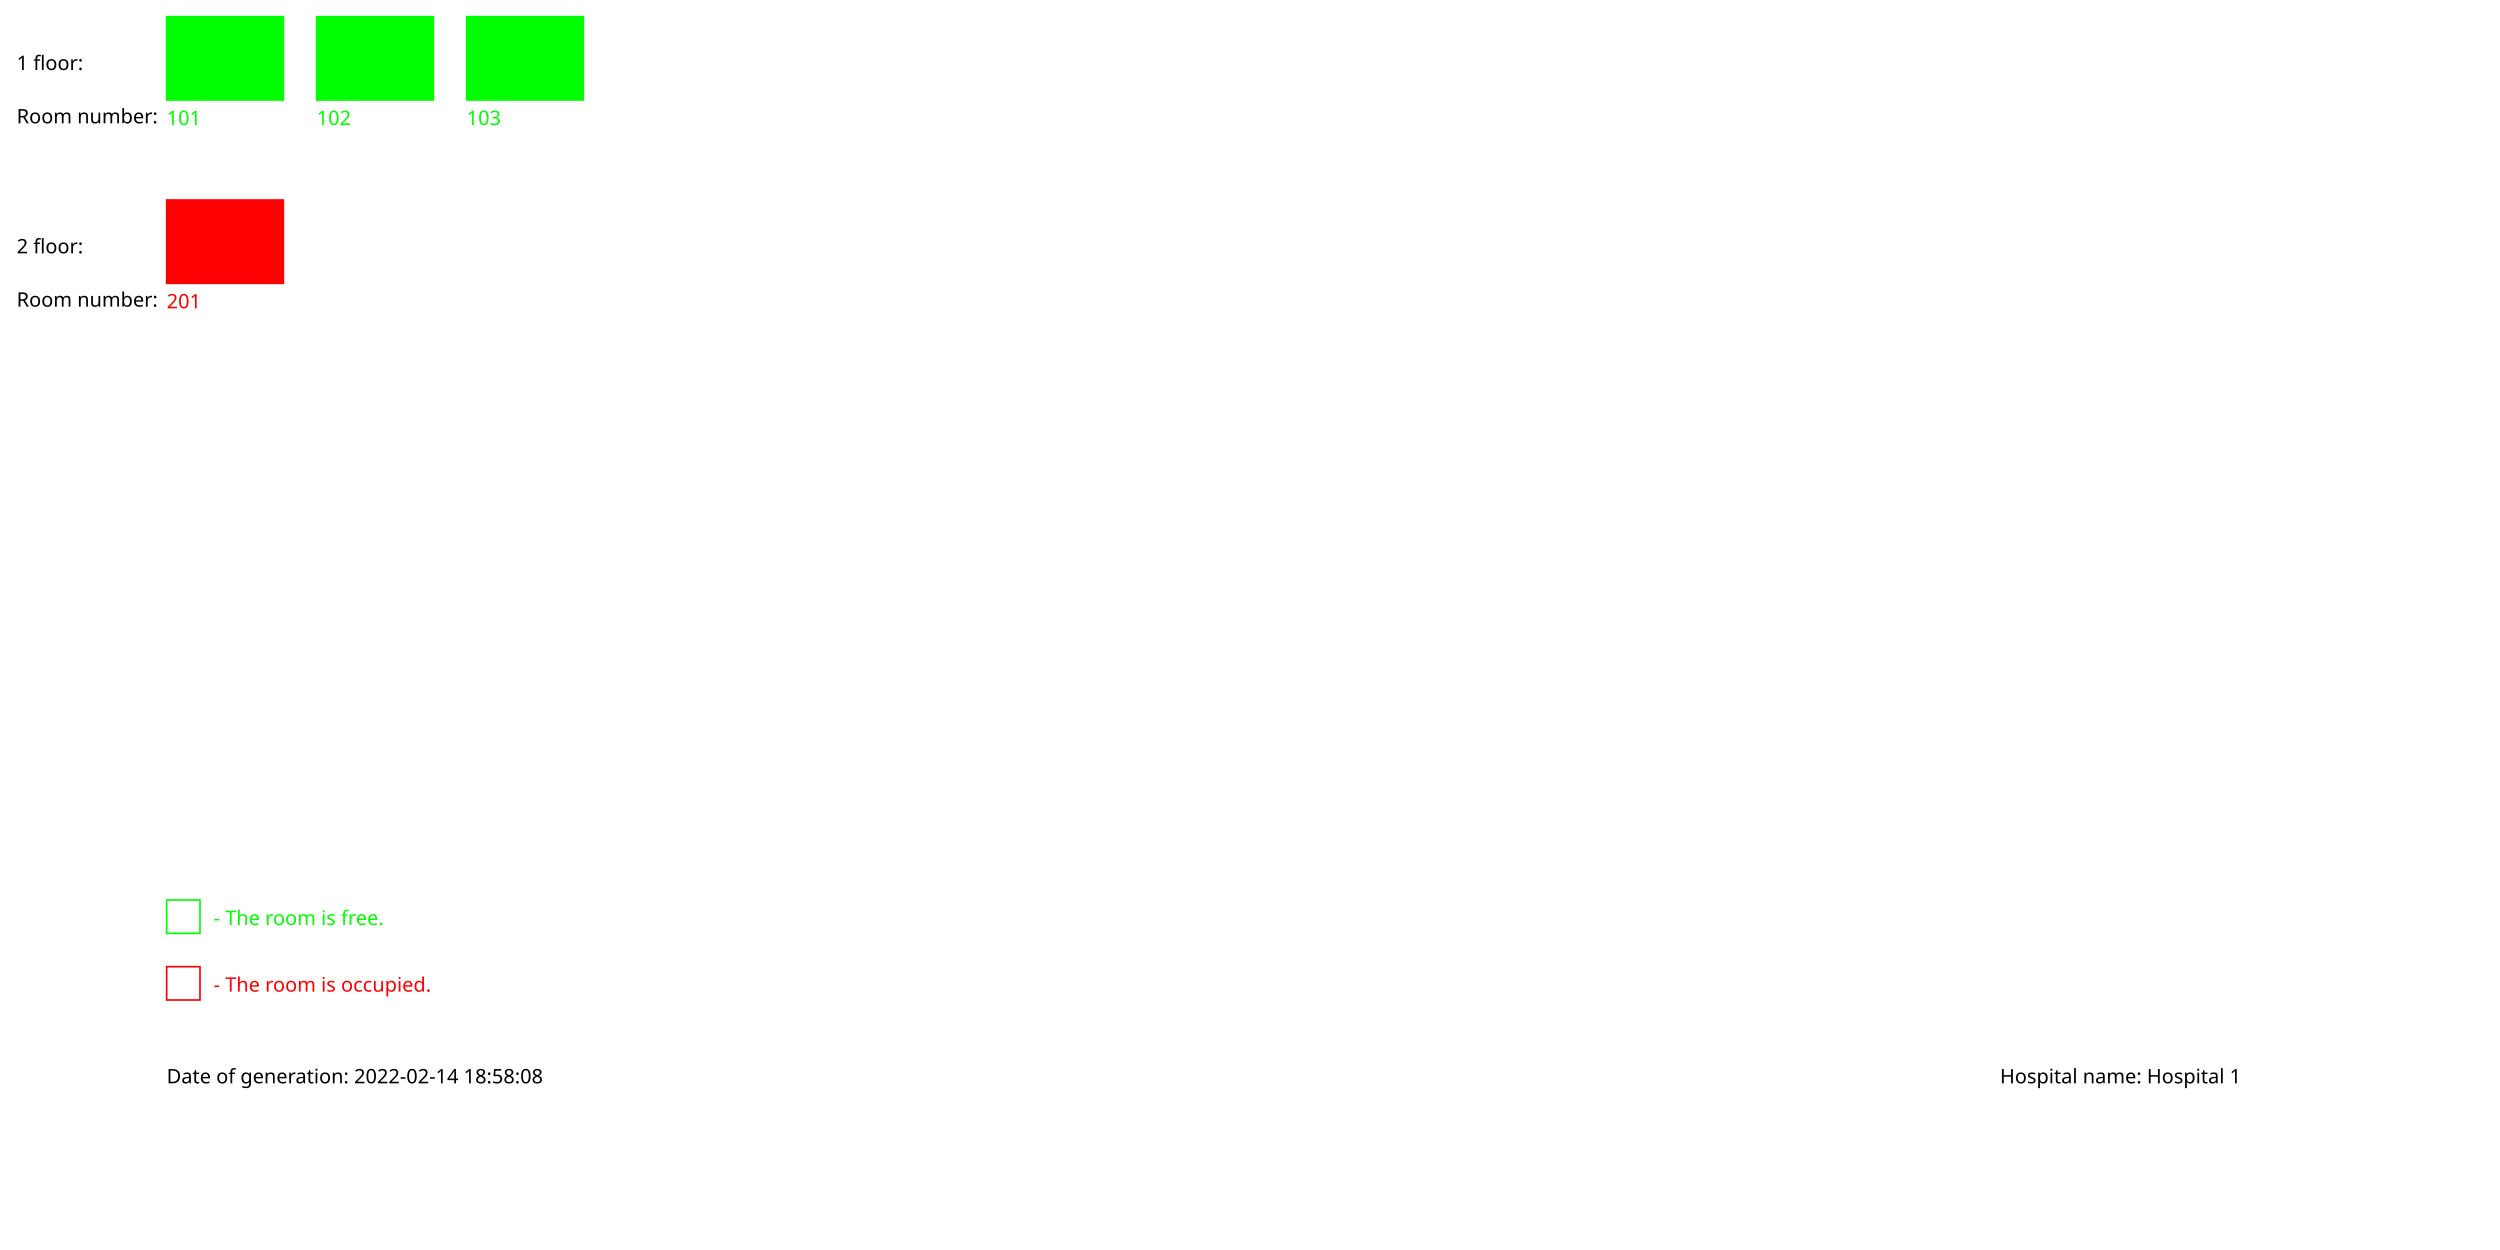
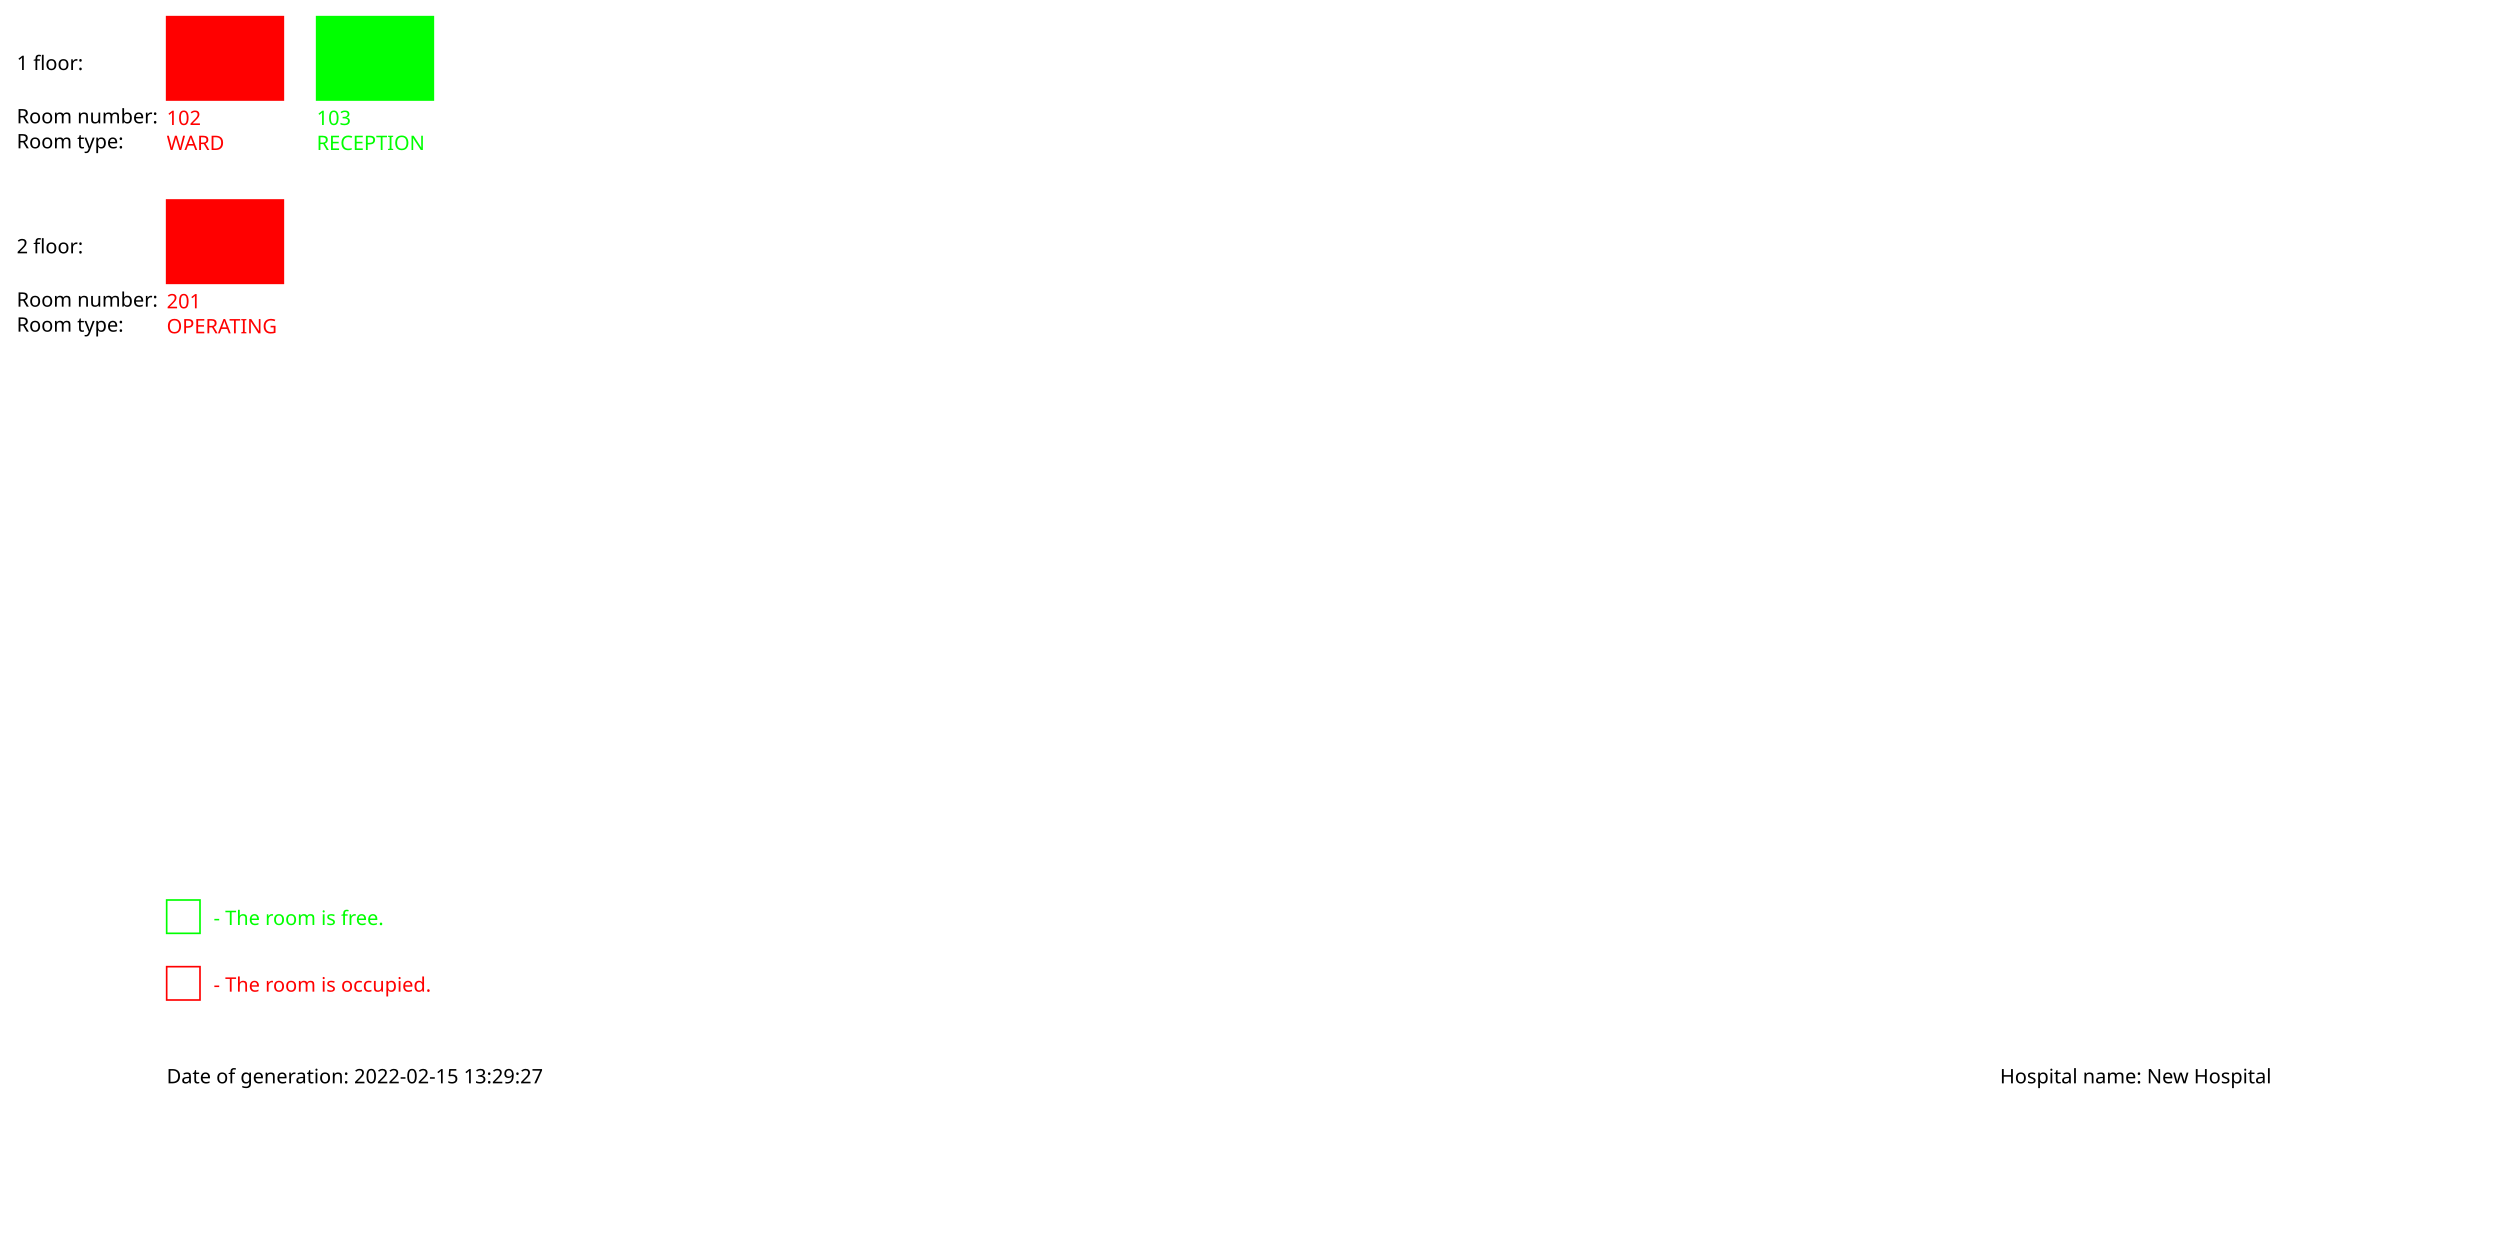
<svg xmlns="http://www.w3.org/2000/svg" stroke-dasharray="none" shape-rendering="auto" font-family="'Dialog'" width="1500" text-rendering="auto" fill-opacity="1" contentScriptType="text/ecmascript" color-interpolation="auto" color-rendering="auto" preserveAspectRatio="xMidYMid meet" font-size="12px" fill="black" stroke="black" image-rendering="auto" stroke-miterlimit="10" zoomAndPan="magnify" version="1.0" stroke-linecap="square" stroke-linejoin="miter" contentStyleType="text/css" font-style="normal" height="750" stroke-width="1" stroke-dashoffset="0" font-weight="normal" stroke-opacity="1">
  <defs id="genericDefs" />
  <g>
    <g>
      <text x="10" xml:space="preserve" y="42" stroke="none">1 floor: </text>
      <text x="10" xml:space="preserve" y="74" stroke="none">Room number: </text>
-       <text fill="lime" x="100" xml:space="preserve" y="75" stroke="none">101</text>
-       <rect fill="none" x="100" width="70" height="50" y="10" stroke="lime" />
-       <rect fill="lime" x="100" width="70" height="50" y="10" stroke="none" />
-       <text fill="lime" x="190" xml:space="preserve" y="75" stroke="none">102</text>
+       <text x="10" xml:space="preserve" y="89" stroke="none">Room type: </text>
+       <text fill="red" x="100" xml:space="preserve" y="75" stroke="none">102</text>
+       <text fill="red" x="100" xml:space="preserve" y="90" stroke="none">WARD</text>
+       <rect fill="none" x="100" width="70" height="50" y="10" stroke="red" />
+       <rect fill="red" x="100" width="70" height="50" y="10" stroke="none" />
+       <text fill="lime" x="190" xml:space="preserve" y="75" stroke="none">103</text>
+       <text fill="lime" x="190" xml:space="preserve" y="90" stroke="none">RECEPTION</text>
      <rect fill="none" x="190" width="70" height="50" y="10" stroke="lime" />
      <rect fill="lime" x="190" width="70" height="50" y="10" stroke="none" />
-       <text fill="lime" x="280" xml:space="preserve" y="75" stroke="none">103</text>
-       <rect fill="none" x="280" width="70" height="50" y="10" stroke="lime" />
-       <rect fill="lime" x="280" width="70" height="50" y="10" stroke="none" />
      <text x="10" xml:space="preserve" y="152" stroke="none">2 floor: </text>
      <text x="10" xml:space="preserve" y="184" stroke="none">Room number: </text>
+       <text x="10" xml:space="preserve" y="199" stroke="none">Room type: </text>
      <text fill="red" x="100" xml:space="preserve" y="185" stroke="none">201</text>
+       <text fill="red" x="100" xml:space="preserve" y="200" stroke="none">OPERATING</text>
      <rect fill="none" x="100" width="70" height="50" y="120" stroke="red" />
      <rect fill="red" x="100" width="70" height="50" y="120" stroke="none" />
      <rect fill="none" x="100" width="20" height="20" y="580" stroke="red" />
      <text fill="red" x="125" xml:space="preserve" y="595" stroke="none"> - The room is occupied.</text>
      <rect fill="none" x="100" width="20" height="20" y="540" stroke="lime" />
      <text fill="lime" x="125" xml:space="preserve" y="555" stroke="none"> - The room is free.</text>
-       <text x="100" xml:space="preserve" y="650" stroke="none">Date of generation: 2022-02-14 18:58:08</text>
-       <text x="1200" xml:space="preserve" y="650" stroke="none">Hospital name: Hospital 1</text>
+       <text x="100" xml:space="preserve" y="650" stroke="none">Date of generation: 2022-02-15 13:29:27</text>
+       <text x="1200" xml:space="preserve" y="650" stroke="none">Hospital name: New Hospital</text>
    </g>
  </g>
</svg>
